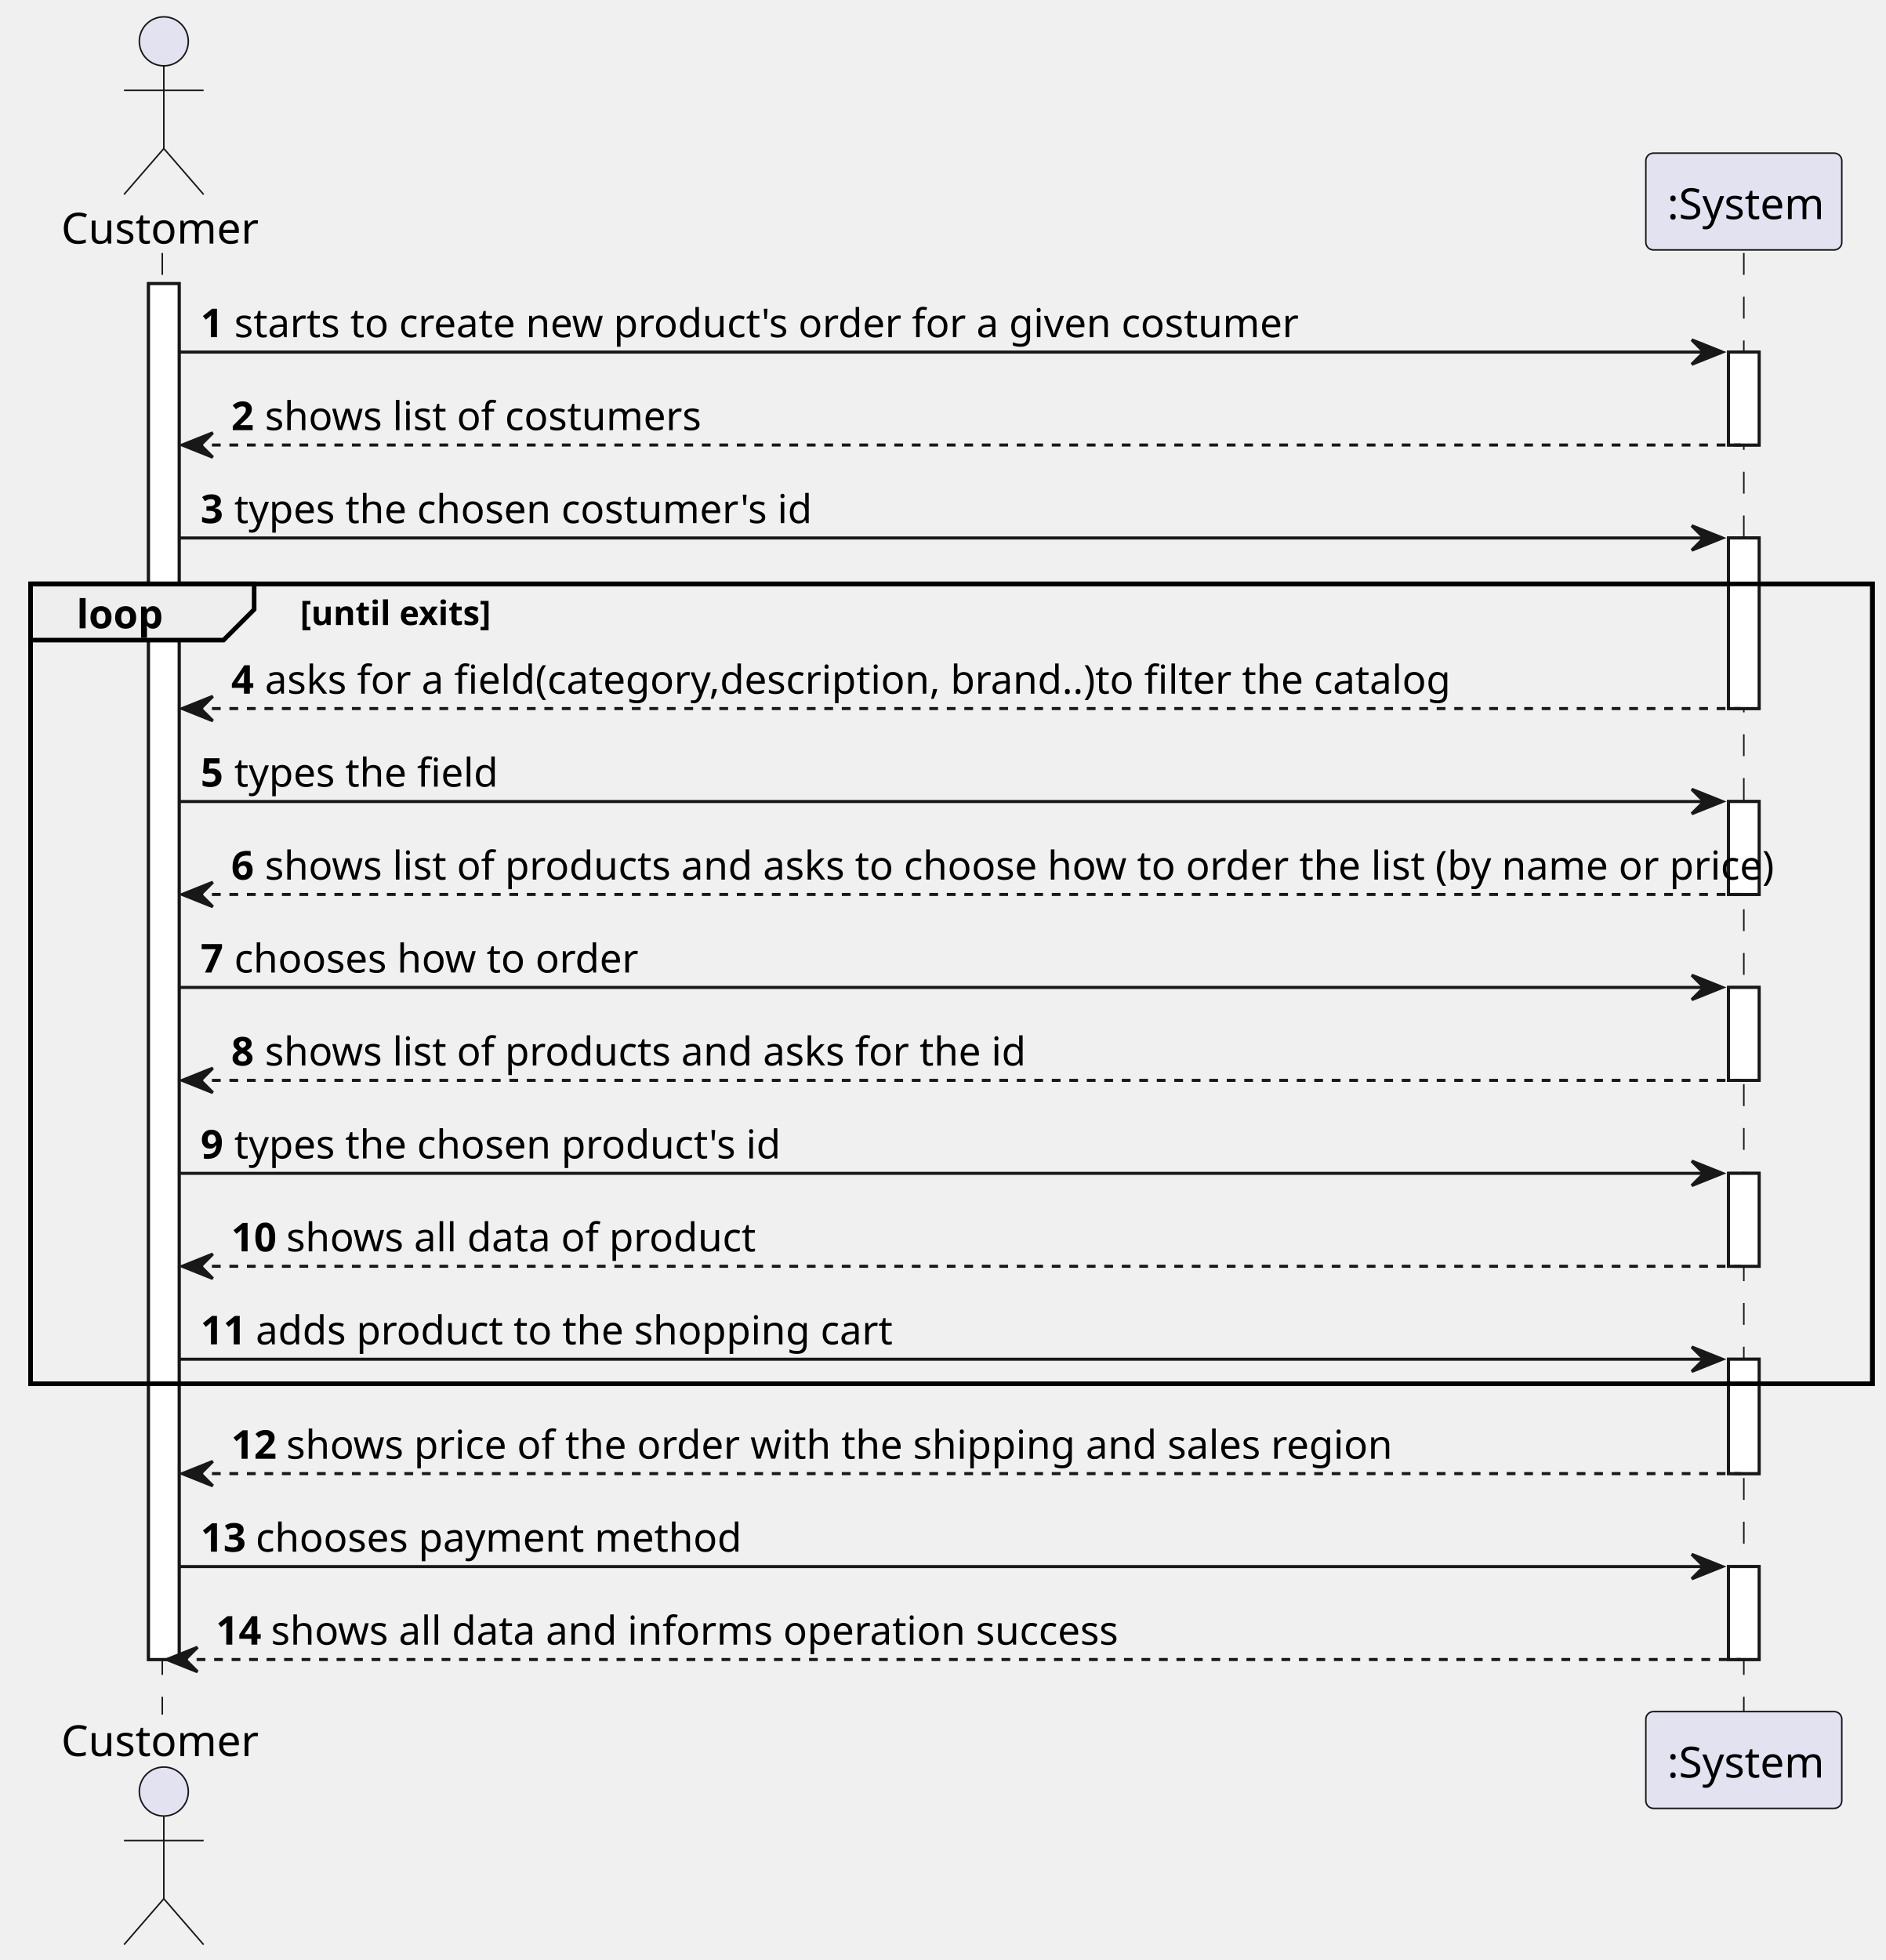
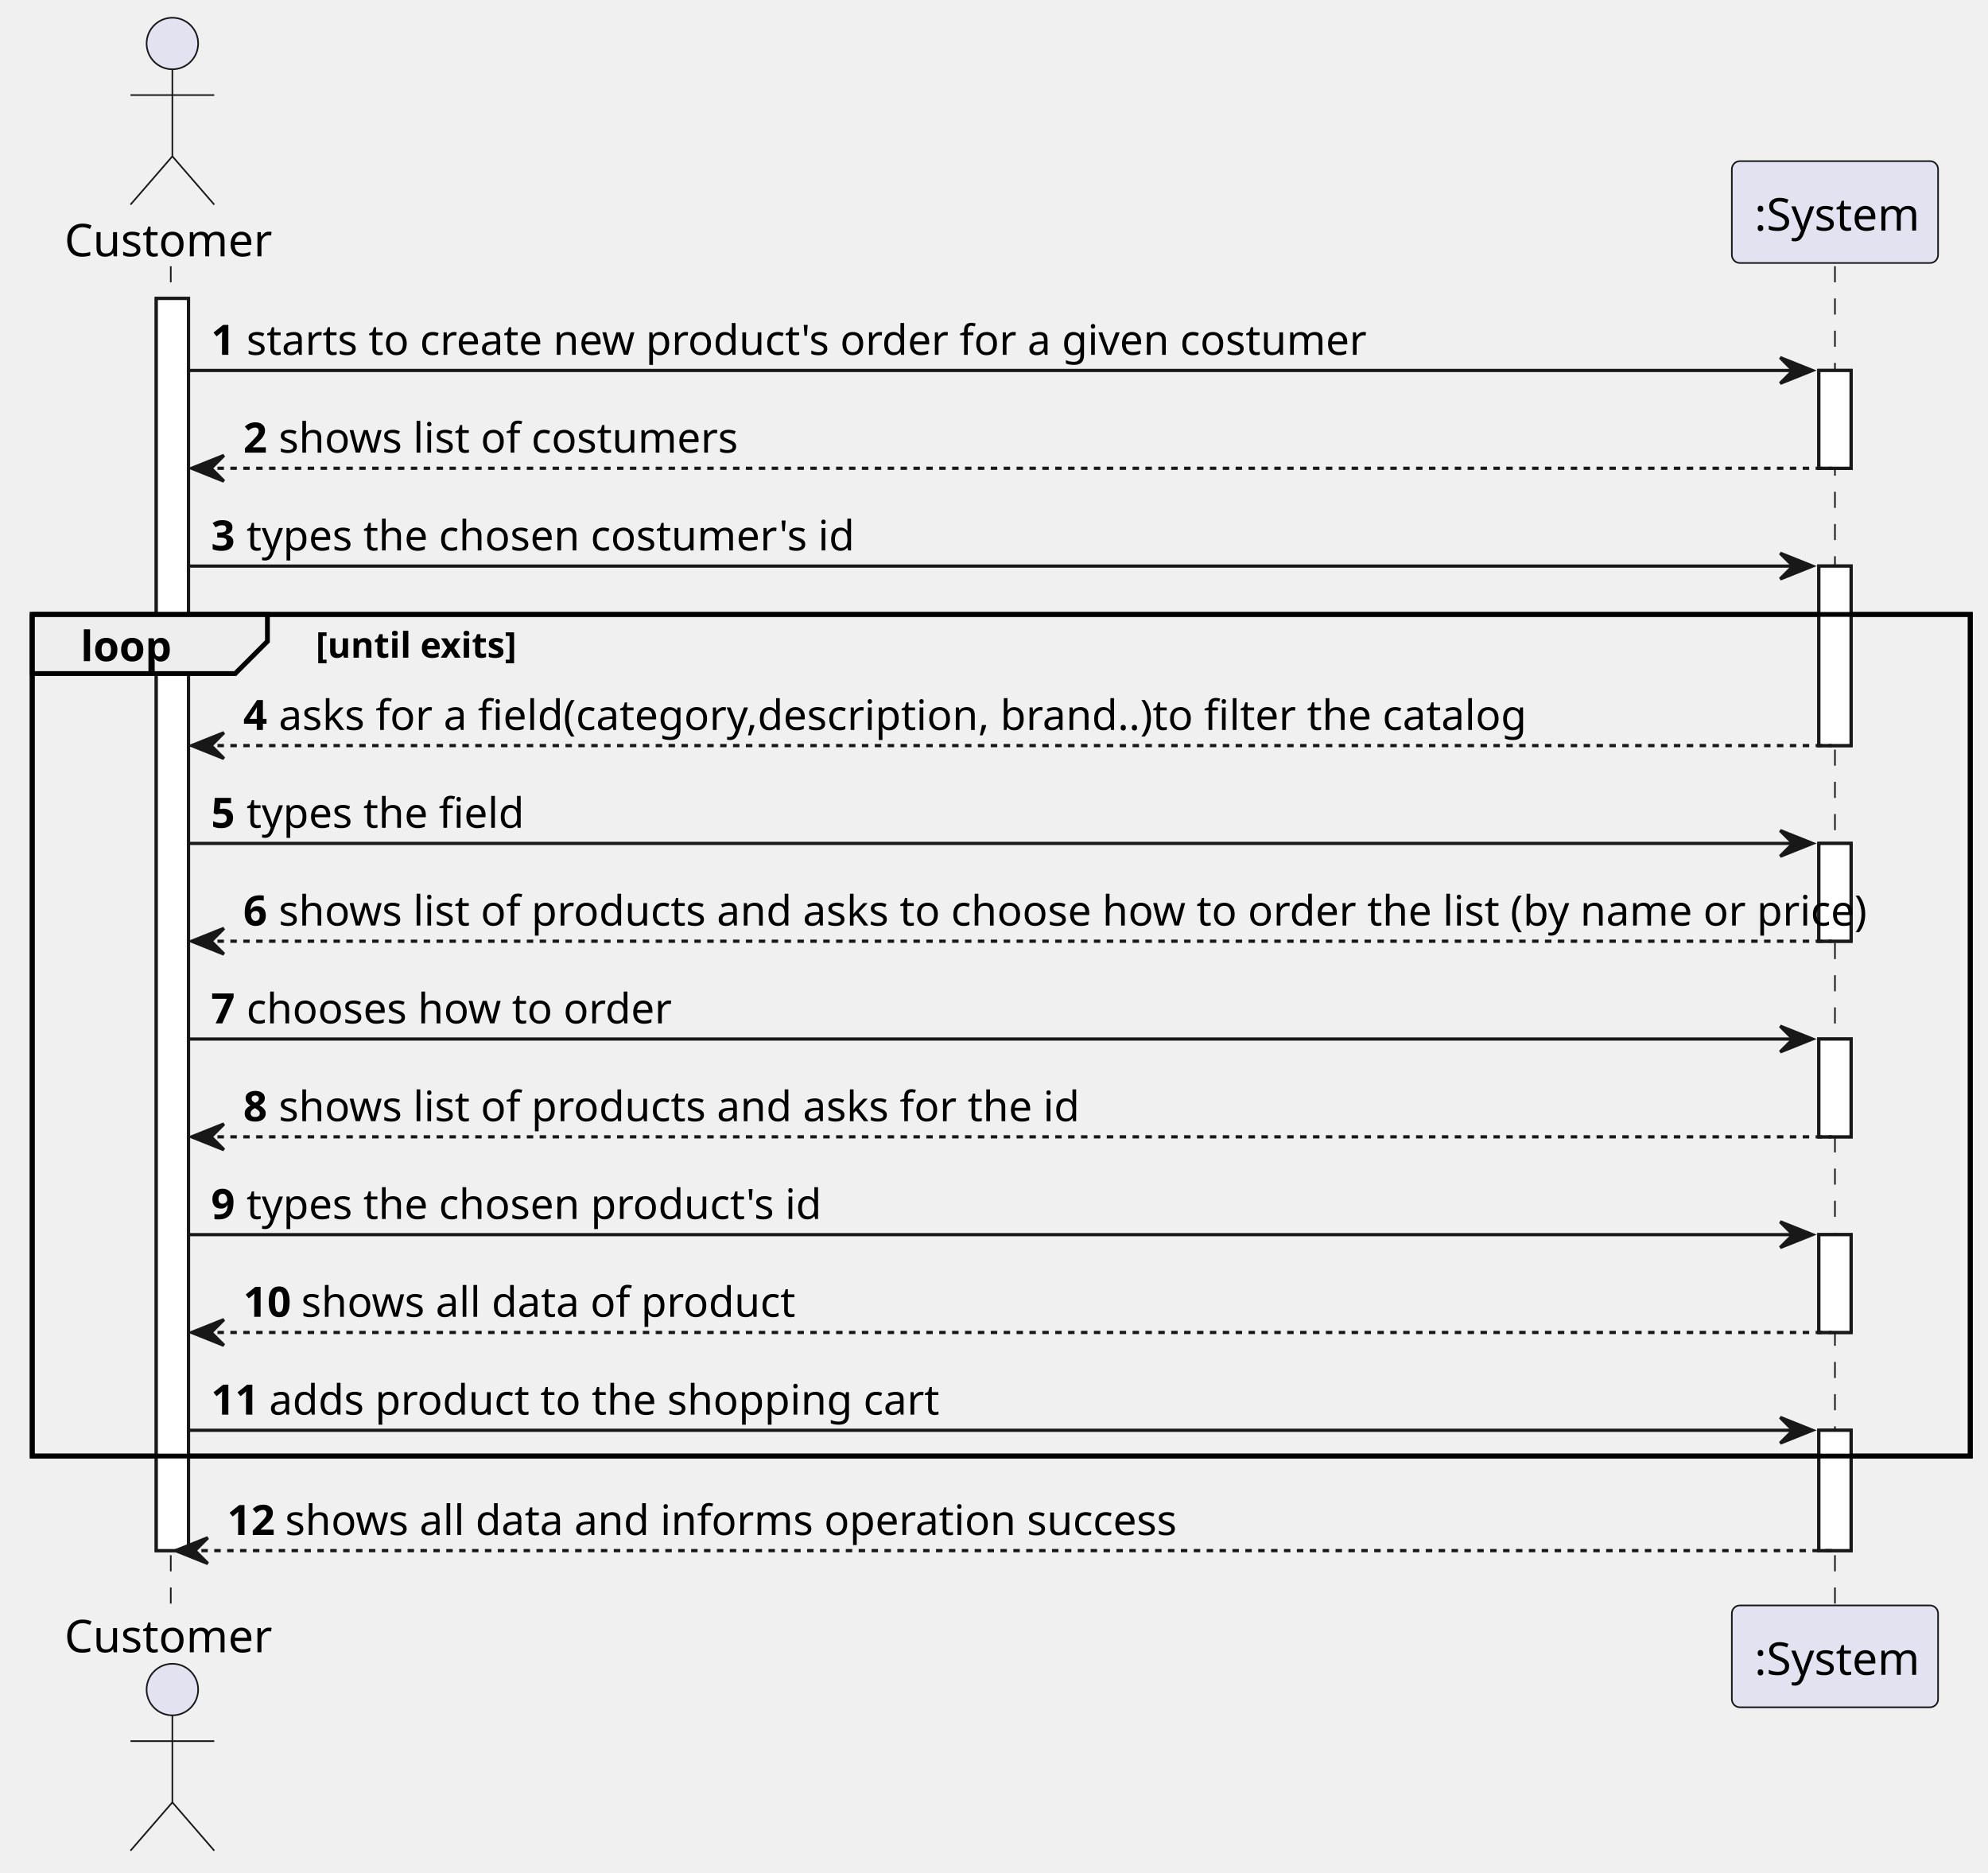
- <svg xmlns="http://www.w3.org/2000/svg" contentStyleType="text/css" height="448.7px" preserveAspectRatio="none" style="width:431px;height:448px;background:#FFFFFF;" version="1.1" viewBox="0 0 431 448" width="431.9px" zoomAndPan="magnify">
+ <svg xmlns="http://www.w3.org/2000/svg" contentStyleType="text/css" height="581px" preserveAspectRatio="none" style="width:617px;height:581px;background:#FFFFFF;" version="1.1" viewBox="0 0 617 581" width="617px" zoomAndPan="magnify">
  <defs />
  <g>
-     <rect fill="#FFFFFF" height="314.491" style="stroke:#181818;stroke-width:0.7;" width="7" x="33.95" y="64.827" />
-     <rect fill="#FFFFFF" height="21.246" style="stroke:#181818;stroke-width:0.7;" width="7" x="395.15" y="80.473" />
-     <rect fill="#FFFFFF" height="38.992" style="stroke:#181818;stroke-width:0.7;" width="7" x="395.15" y="122.965" />
-     <rect fill="#FFFFFF" height="21.246" style="stroke:#181818;stroke-width:0.7;" width="7" x="395.15" y="183.203" />
-     <rect fill="#FFFFFF" height="21.246" style="stroke:#181818;stroke-width:0.7;" width="7" x="395.15" y="225.695" />
-     <rect fill="#FFFFFF" height="21.246" style="stroke:#181818;stroke-width:0.7;" width="7" x="395.15" y="268.188" />
-     <rect fill="#FFFFFF" height="26.146" style="stroke:#181818;stroke-width:0.7;" width="7" x="395.15" y="310.68" />
-     <rect fill="#FFFFFF" height="21.246" style="stroke:#181818;stroke-width:0.7;" width="7" x="395.15" y="358.072" />
-     <rect height="182.815" style="stroke:#000000;stroke-width:1.05;fill:none;" width="421.05" x="7" y="133.465" />
-     <line style="stroke:#181818;stroke-width:0.35;fill:none;stroke-dasharray:5.0,5.0;" x1="37.1" x2="37.1" y1="57.827" y2="391.918" />
-     <line style="stroke:#181818;stroke-width:0.35;fill:none;stroke-dasharray:5.0,5.0;" x1="398.65" x2="398.65" y1="57.827" y2="391.918" />
-     <text fill="#000000" font-family="sans-serif" font-size="9.8" lengthAdjust="spacing" textLength="42.7" x="14" y="55.673">Customer</text>
-     <ellipse cx="37.45" cy="9.45" fill="#E2E2F0" rx="5.6" ry="5.6" style="stroke:#181818;stroke-width:0.35;" />
-     <path d="M37.45,15.05 L37.45,33.95 M28.35,20.65 L46.55,20.65 M37.45,33.95 L28.35,44.45 M37.45,33.95 L46.55,44.45 " fill="none" style="stroke:#181818;stroke-width:0.35;" />
-     <text fill="#000000" font-family="sans-serif" font-size="9.8" lengthAdjust="spacing" textLength="42.7" x="14" y="401.391">Customer</text>
-     <ellipse cx="37.45" cy="409.495" fill="#E2E2F0" rx="5.6" ry="5.6" style="stroke:#181818;stroke-width:0.35;" />
-     <path d="M37.45,415.094 L37.45,433.995 M28.35,420.695 L46.55,420.695 M37.45,433.995 L28.35,444.495 M37.45,433.995 L46.55,444.495 " fill="none" style="stroke:#181818;stroke-width:0.35;" />
-     <rect fill="#E2E2F0" height="22.127" rx="1.75" ry="1.75" style="stroke:#181818;stroke-width:0.35;" width="44.8" x="376.25" y="35" />
-     <text fill="#000000" font-family="sans-serif" font-size="9.8" lengthAdjust="spacing" textLength="35" x="381.15" y="50.073">:System</text>
-     <rect fill="#E2E2F0" height="22.127" rx="1.75" ry="1.75" style="stroke:#181818;stroke-width:0.35;" width="44.8" x="376.25" y="391.218" />
-     <text fill="#000000" font-family="sans-serif" font-size="9.8" lengthAdjust="spacing" textLength="35" x="381.15" y="406.291">:System</text>
-     <rect fill="#FFFFFF" height="314.491" style="stroke:#181818;stroke-width:0.7;" width="7" x="33.95" y="64.827" />
-     <rect fill="#FFFFFF" height="21.246" style="stroke:#181818;stroke-width:0.7;" width="7" x="395.15" y="80.473" />
-     <rect fill="#FFFFFF" height="38.992" style="stroke:#181818;stroke-width:0.7;" width="7" x="395.15" y="122.965" />
-     <rect fill="#FFFFFF" height="21.246" style="stroke:#181818;stroke-width:0.7;" width="7" x="395.15" y="183.203" />
-     <rect fill="#FFFFFF" height="21.246" style="stroke:#181818;stroke-width:0.7;" width="7" x="395.15" y="225.695" />
-     <rect fill="#FFFFFF" height="21.246" style="stroke:#181818;stroke-width:0.7;" width="7" x="395.15" y="268.188" />
-     <rect fill="#FFFFFF" height="26.146" style="stroke:#181818;stroke-width:0.7;" width="7" x="395.15" y="310.68" />
-     <rect fill="#FFFFFF" height="21.246" style="stroke:#181818;stroke-width:0.7;" width="7" x="395.15" y="358.072" />
-     <polygon fill="#181818" points="386.75,77.673,393.75,80.473,386.75,83.273,389.55,80.473" style="stroke:#181818;stroke-width:0.7;" />
-     <line style="stroke:#181818;stroke-width:0.7;" x1="40.95" x2="390.95" y1="80.473" y2="80.473" />
-     <text fill="#000000" font-family="sans-serif" font-size="9.1" font-weight="bold" lengthAdjust="spacing" textLength="4.9" x="45.85" y="77.073">1</text>
-     <text fill="#000000" font-family="sans-serif" font-size="9.1" lengthAdjust="spacing" textLength="226.8" x="53.55" y="77.073">starts to create new product's order for a given costumer</text>
-     <polygon fill="#181818" points="48.65,98.919,41.65,101.719,48.65,104.519,45.85,101.719" style="stroke:#181818;stroke-width:0.7;" />
-     <line style="stroke:#181818;stroke-width:0.7;stroke-dasharray:2.0,2.0;" x1="44.45" x2="397.95" y1="101.719" y2="101.719" />
-     <text fill="#000000" font-family="sans-serif" font-size="9.1" font-weight="bold" lengthAdjust="spacing" textLength="4.9" x="52.85" y="98.319">2</text>
-     <text fill="#000000" font-family="sans-serif" font-size="9.1" lengthAdjust="spacing" textLength="95.9" x="60.55" y="98.319">shows list of costumers</text>
-     <polygon fill="#181818" points="386.75,120.165,393.75,122.965,386.75,125.765,389.55,122.965" style="stroke:#181818;stroke-width:0.7;" />
-     <line style="stroke:#181818;stroke-width:0.7;" x1="40.95" x2="390.95" y1="122.965" y2="122.965" />
-     <text fill="#000000" font-family="sans-serif" font-size="9.1" font-weight="bold" lengthAdjust="spacing" textLength="4.9" x="45.85" y="119.565">3</text>
-     <text fill="#000000" font-family="sans-serif" font-size="9.1" lengthAdjust="spacing" textLength="126.7" x="53.55" y="119.565">types the chosen costumer's id</text>
-     <path d="M7,133.465 L58.1,133.465 L58.1,139.311 L51.1,146.311 L7,146.311 L7,133.465 " fill="#EEEEEE" style="stroke:#000000;stroke-width:1.05;" />
-     <rect fill="none" height="182.815" style="stroke:#000000;stroke-width:1.05;" width="421.05" x="7" y="133.465" />
-     <text fill="#000000" font-family="sans-serif" font-size="9.1" font-weight="bold" lengthAdjust="spacing" textLength="19.6" x="17.5" y="143.611">loop</text>
-     <text fill="#000000" font-family="sans-serif" font-size="7.7" font-weight="bold" lengthAdjust="spacing" textLength="43.4" x="68.6" y="142.858">[until exits]</text>
-     <polygon fill="#181818" points="48.65,159.157,41.65,161.957,48.65,164.757,45.85,161.957" style="stroke:#181818;stroke-width:0.7;" />
-     <line style="stroke:#181818;stroke-width:0.7;stroke-dasharray:2.0,2.0;" x1="44.45" x2="397.95" y1="161.957" y2="161.957" />
-     <text fill="#000000" font-family="sans-serif" font-size="9.1" font-weight="bold" lengthAdjust="spacing" textLength="4.9" x="52.85" y="158.558">4</text>
-     <text fill="#000000" font-family="sans-serif" font-size="9.1" lengthAdjust="spacing" textLength="254.8" x="60.55" y="158.558">asks for a field(category,description, brand..)to filter the catalog</text>
-     <polygon fill="#181818" points="386.75,180.403,393.75,183.203,386.75,186.003,389.55,183.203" style="stroke:#181818;stroke-width:0.7;" />
-     <line style="stroke:#181818;stroke-width:0.7;" x1="40.95" x2="390.95" y1="183.203" y2="183.203" />
-     <text fill="#000000" font-family="sans-serif" font-size="9.1" font-weight="bold" lengthAdjust="spacing" textLength="4.9" x="45.85" y="179.804">5</text>
-     <text fill="#000000" font-family="sans-serif" font-size="9.1" lengthAdjust="spacing" textLength="56.7" x="53.55" y="179.804">types the field</text>
-     <polygon fill="#181818" points="48.65,201.649,41.65,204.449,48.65,207.249,45.85,204.449" style="stroke:#181818;stroke-width:0.7;" />
-     <line style="stroke:#181818;stroke-width:0.7;stroke-dasharray:2.0,2.0;" x1="44.45" x2="397.95" y1="204.449" y2="204.449" />
-     <text fill="#000000" font-family="sans-serif" font-size="9.1" font-weight="bold" lengthAdjust="spacing" textLength="4.9" x="52.85" y="201.05">6</text>
-     <text fill="#000000" font-family="sans-serif" font-size="9.1" lengthAdjust="spacing" textLength="329.7" x="60.55" y="201.05">shows list of products and asks to choose how to order the list (by name or price)</text>
-     <polygon fill="#181818" points="386.75,222.895,393.75,225.695,386.75,228.495,389.55,225.695" style="stroke:#181818;stroke-width:0.7;" />
-     <line style="stroke:#181818;stroke-width:0.7;" x1="40.95" x2="390.95" y1="225.695" y2="225.695" />
-     <text fill="#000000" font-family="sans-serif" font-size="9.1" font-weight="bold" lengthAdjust="spacing" textLength="4.9" x="45.85" y="222.296">7</text>
-     <text fill="#000000" font-family="sans-serif" font-size="9.1" lengthAdjust="spacing" textLength="86.8" x="53.55" y="222.296">chooses how to order</text>
-     <polygon fill="#181818" points="48.65,244.141,41.65,246.941,48.65,249.741,45.85,246.941" style="stroke:#181818;stroke-width:0.7;" />
-     <line style="stroke:#181818;stroke-width:0.7;stroke-dasharray:2.0,2.0;" x1="44.45" x2="397.95" y1="246.941" y2="246.941" />
-     <text fill="#000000" font-family="sans-serif" font-size="9.1" font-weight="bold" lengthAdjust="spacing" textLength="4.9" x="52.85" y="243.542">8</text>
-     <text fill="#000000" font-family="sans-serif" font-size="9.1" lengthAdjust="spacing" textLength="165.9" x="60.55" y="243.542">shows list of products and asks for the id</text>
-     <polygon fill="#181818" points="386.75,265.387,393.75,268.188,386.75,270.988,389.55,268.188" style="stroke:#181818;stroke-width:0.7;" />
-     <line style="stroke:#181818;stroke-width:0.7;" x1="40.95" x2="390.95" y1="268.188" y2="268.188" />
-     <text fill="#000000" font-family="sans-serif" font-size="9.1" font-weight="bold" lengthAdjust="spacing" textLength="4.9" x="45.85" y="264.788">9</text>
-     <text fill="#000000" font-family="sans-serif" font-size="9.1" lengthAdjust="spacing" textLength="119" x="53.55" y="264.788">types the chosen product's id</text>
-     <polygon fill="#181818" points="48.65,286.634,41.65,289.434,48.65,292.234,45.85,289.434" style="stroke:#181818;stroke-width:0.7;" />
-     <line style="stroke:#181818;stroke-width:0.7;stroke-dasharray:2.0,2.0;" x1="44.45" x2="397.95" y1="289.434" y2="289.434" />
-     <text fill="#000000" font-family="sans-serif" font-size="9.1" font-weight="bold" lengthAdjust="spacing" textLength="9.8" x="52.85" y="286.034">10</text>
-     <text fill="#000000" font-family="sans-serif" font-size="9.1" lengthAdjust="spacing" textLength="100.8" x="65.45" y="286.034">shows all data of product</text>
-     <polygon fill="#181818" points="386.75,307.88,393.75,310.68,386.75,313.48,389.55,310.68" style="stroke:#181818;stroke-width:0.7;" />
-     <line style="stroke:#181818;stroke-width:0.7;" x1="40.95" x2="390.95" y1="310.68" y2="310.68" />
-     <text fill="#000000" font-family="sans-serif" font-size="9.1" font-weight="bold" lengthAdjust="spacing" textLength="9.8" x="45.85" y="307.28">11</text>
-     <text fill="#000000" font-family="sans-serif" font-size="9.1" lengthAdjust="spacing" textLength="135.8" x="58.45" y="307.28">adds product to the shopping cart</text>
-     <polygon fill="#181818" points="48.65,334.026,41.65,336.826,48.65,339.626,45.85,336.826" style="stroke:#181818;stroke-width:0.7;" />
-     <line style="stroke:#181818;stroke-width:0.7;stroke-dasharray:2.0,2.0;" x1="44.45" x2="397.95" y1="336.826" y2="336.826" />
-     <text fill="#000000" font-family="sans-serif" font-size="9.1" font-weight="bold" lengthAdjust="spacing" textLength="9.8" x="52.85" y="333.426">12</text>
-     <text fill="#000000" font-family="sans-serif" font-size="9.1" lengthAdjust="spacing" textLength="236.6" x="65.45" y="333.426">shows price of the order with the shipping and sales region</text>
-     <polygon fill="#181818" points="386.75,355.272,393.75,358.072,386.75,360.872,389.55,358.072" style="stroke:#181818;stroke-width:0.7;" />
-     <line style="stroke:#181818;stroke-width:0.7;" x1="40.95" x2="390.95" y1="358.072" y2="358.072" />
-     <text fill="#000000" font-family="sans-serif" font-size="9.1" font-weight="bold" lengthAdjust="spacing" textLength="9.8" x="45.85" y="354.672">13</text>
-     <text fill="#000000" font-family="sans-serif" font-size="9.1" lengthAdjust="spacing" textLength="105" x="58.45" y="354.672">chooses payment method</text>
-     <polygon fill="#181818" points="45.15,376.518,38.15,379.318,45.15,382.118,42.35,379.318" style="stroke:#181818;stroke-width:0.7;" />
-     <line style="stroke:#181818;stroke-width:0.7;stroke-dasharray:2.0,2.0;" x1="40.95" x2="397.95" y1="379.318" y2="379.318" />
-     <text fill="#000000" font-family="sans-serif" font-size="9.1" font-weight="bold" lengthAdjust="spacing" textLength="9.8" x="49.35" y="375.918">14</text>
-     <text fill="#000000" font-family="sans-serif" font-size="9.1" lengthAdjust="spacing" textLength="184.8" x="61.95" y="375.918">shows all data and informs operation success</text>
+     <rect fill="#FFFFFF" height="388.57" style="stroke:#181818;stroke-width:1.0;" width="10" x="48.5" y="92.609" />
+     <rect fill="#FFFFFF" height="30.352" style="stroke:#181818;stroke-width:1.0;" width="10" x="564.5" y="114.961" />
+     <rect fill="#FFFFFF" height="55.703" style="stroke:#181818;stroke-width:1.0;" width="10" x="564.5" y="175.664" />
+     <rect fill="#FFFFFF" height="30.352" style="stroke:#181818;stroke-width:1.0;" width="10" x="564.5" y="261.719" />
+     <rect fill="#FFFFFF" height="30.352" style="stroke:#181818;stroke-width:1.0;" width="10" x="564.5" y="322.422" />
+     <rect fill="#FFFFFF" height="30.352" style="stroke:#181818;stroke-width:1.0;" width="10" x="564.5" y="383.125" />
+     <rect fill="#FFFFFF" height="37.352" style="stroke:#181818;stroke-width:1.0;" width="10" x="564.5" y="443.828" />
+     <rect height="261.164" style="stroke:#000000;stroke-width:1.5;fill:none;" width="601.5" x="10" y="190.664" />
+     <line style="stroke:#181818;stroke-width:0.5;fill:none;stroke-dasharray:5.0,5.0;" x1="53" x2="53" y1="82.609" y2="499.18" />
+     <line style="stroke:#181818;stroke-width:0.5;fill:none;stroke-dasharray:5.0,5.0;" x1="569.5" x2="569.5" y1="82.609" y2="499.18" />
+     <text fill="#000000" font-family="sans-serif" font-size="14" lengthAdjust="spacing" textLength="61" x="20" y="79.533">Customer</text>
+     <ellipse cx="53.5" cy="13.5" fill="#E2E2F0" rx="8" ry="8" style="stroke:#181818;stroke-width:0.5;" />
+     <path d="M53.5,21.5 L53.5,48.5 M40.5,29.5 L66.5,29.5 M53.5,48.5 L40.5,63.5 M53.5,48.5 L66.5,63.5 " fill="none" style="stroke:#181818;stroke-width:0.5;" />
+     <text fill="#000000" font-family="sans-serif" font-size="14" lengthAdjust="spacing" textLength="61" x="20" y="512.713">Customer</text>
+     <ellipse cx="53.5" cy="524.289" fill="#E2E2F0" rx="8" ry="8" style="stroke:#181818;stroke-width:0.5;" />
+     <path d="M53.5,532.289 L53.5,559.289 M40.5,540.289 L66.5,540.289 M53.5,559.289 L40.5,574.289 M53.5,559.289 L66.5,574.289 " fill="none" style="stroke:#181818;stroke-width:0.5;" />
+     <rect fill="#E2E2F0" height="31.609" rx="2.5" ry="2.5" style="stroke:#181818;stroke-width:0.5;" width="64" x="537.5" y="50" />
+     <text fill="#000000" font-family="sans-serif" font-size="14" lengthAdjust="spacing" textLength="50" x="544.5" y="71.533">:System</text>
+     <rect fill="#E2E2F0" height="31.609" rx="2.5" ry="2.5" style="stroke:#181818;stroke-width:0.5;" width="64" x="537.5" y="498.18" />
+     <text fill="#000000" font-family="sans-serif" font-size="14" lengthAdjust="spacing" textLength="50" x="544.5" y="519.713">:System</text>
+     <rect fill="#FFFFFF" height="388.57" style="stroke:#181818;stroke-width:1.0;" width="10" x="48.5" y="92.609" />
+     <rect fill="#FFFFFF" height="30.352" style="stroke:#181818;stroke-width:1.0;" width="10" x="564.5" y="114.961" />
+     <rect fill="#FFFFFF" height="55.703" style="stroke:#181818;stroke-width:1.0;" width="10" x="564.5" y="175.664" />
+     <rect fill="#FFFFFF" height="30.352" style="stroke:#181818;stroke-width:1.0;" width="10" x="564.5" y="261.719" />
+     <rect fill="#FFFFFF" height="30.352" style="stroke:#181818;stroke-width:1.0;" width="10" x="564.5" y="322.422" />
+     <rect fill="#FFFFFF" height="30.352" style="stroke:#181818;stroke-width:1.0;" width="10" x="564.5" y="383.125" />
+     <rect fill="#FFFFFF" height="37.352" style="stroke:#181818;stroke-width:1.0;" width="10" x="564.5" y="443.828" />
+     <polygon fill="#181818" points="552.5,110.961,562.5,114.961,552.5,118.961,556.5,114.961" style="stroke:#181818;stroke-width:1.0;" />
+     <line style="stroke:#181818;stroke-width:1.0;" x1="58.5" x2="558.5" y1="114.961" y2="114.961" />
+     <text fill="#000000" font-family="sans-serif" font-size="13" font-weight="bold" lengthAdjust="spacing" textLength="7" x="65.5" y="110.105">1</text>
+     <text fill="#000000" font-family="sans-serif" font-size="13" lengthAdjust="spacing" textLength="324" x="76.5" y="110.105">starts to create new product's order for a given costumer</text>
+     <polygon fill="#181818" points="69.5,141.312,59.5,145.312,69.5,149.312,65.5,145.312" style="stroke:#181818;stroke-width:1.0;" />
+     <line style="stroke:#181818;stroke-width:1.0;stroke-dasharray:2.0,2.0;" x1="63.5" x2="568.5" y1="145.312" y2="145.312" />
+     <text fill="#000000" font-family="sans-serif" font-size="13" font-weight="bold" lengthAdjust="spacing" textLength="7" x="75.5" y="140.456">2</text>
+     <text fill="#000000" font-family="sans-serif" font-size="13" lengthAdjust="spacing" textLength="137" x="86.5" y="140.456">shows list of costumers</text>
+     <polygon fill="#181818" points="552.5,171.664,562.5,175.664,552.5,179.664,556.5,175.664" style="stroke:#181818;stroke-width:1.0;" />
+     <line style="stroke:#181818;stroke-width:1.0;" x1="58.5" x2="558.5" y1="175.664" y2="175.664" />
+     <text fill="#000000" font-family="sans-serif" font-size="13" font-weight="bold" lengthAdjust="spacing" textLength="7" x="65.5" y="170.808">3</text>
+     <text fill="#000000" font-family="sans-serif" font-size="13" lengthAdjust="spacing" textLength="181" x="76.5" y="170.808">types the chosen costumer's id</text>
+     <path d="M10,190.664 L83,190.664 L83,199.016 L73,209.016 L10,209.016 L10,190.664 " fill="#EEEEEE" style="stroke:#000000;stroke-width:1.5;" />
+     <rect fill="none" height="261.164" style="stroke:#000000;stroke-width:1.5;" width="601.5" x="10" y="190.664" />
+     <text fill="#000000" font-family="sans-serif" font-size="13" font-weight="bold" lengthAdjust="spacing" textLength="28" x="25" y="205.159">loop</text>
+     <text fill="#000000" font-family="sans-serif" font-size="11" font-weight="bold" lengthAdjust="spacing" textLength="62" x="98" y="204.083">[until exits]</text>
+     <polygon fill="#181818" points="69.5,227.367,59.5,231.367,69.5,235.367,65.5,231.367" style="stroke:#181818;stroke-width:1.0;" />
+     <line style="stroke:#181818;stroke-width:1.0;stroke-dasharray:2.0,2.0;" x1="63.5" x2="568.5" y1="231.367" y2="231.367" />
+     <text fill="#000000" font-family="sans-serif" font-size="13" font-weight="bold" lengthAdjust="spacing" textLength="7" x="75.5" y="226.511">4</text>
+     <text fill="#000000" font-family="sans-serif" font-size="13" lengthAdjust="spacing" textLength="364" x="86.5" y="226.511">asks for a field(category,description, brand..)to filter the catalog</text>
+     <polygon fill="#181818" points="552.5,257.719,562.5,261.719,552.5,265.719,556.5,261.719" style="stroke:#181818;stroke-width:1.0;" />
+     <line style="stroke:#181818;stroke-width:1.0;" x1="58.5" x2="558.5" y1="261.719" y2="261.719" />
+     <text fill="#000000" font-family="sans-serif" font-size="13" font-weight="bold" lengthAdjust="spacing" textLength="7" x="65.5" y="256.862">5</text>
+     <text fill="#000000" font-family="sans-serif" font-size="13" lengthAdjust="spacing" textLength="81" x="76.5" y="256.862">types the field</text>
+     <polygon fill="#181818" points="69.5,288.07,59.5,292.07,69.5,296.07,65.5,292.07" style="stroke:#181818;stroke-width:1.0;" />
+     <line style="stroke:#181818;stroke-width:1.0;stroke-dasharray:2.0,2.0;" x1="63.5" x2="568.5" y1="292.07" y2="292.07" />
+     <text fill="#000000" font-family="sans-serif" font-size="13" font-weight="bold" lengthAdjust="spacing" textLength="7" x="75.5" y="287.214">6</text>
+     <text fill="#000000" font-family="sans-serif" font-size="13" lengthAdjust="spacing" textLength="471" x="86.5" y="287.214">shows list of products and asks to choose how to order the list (by name or price)</text>
+     <polygon fill="#181818" points="552.5,318.422,562.5,322.422,552.5,326.422,556.5,322.422" style="stroke:#181818;stroke-width:1.0;" />
+     <line style="stroke:#181818;stroke-width:1.0;" x1="58.5" x2="558.5" y1="322.422" y2="322.422" />
+     <text fill="#000000" font-family="sans-serif" font-size="13" font-weight="bold" lengthAdjust="spacing" textLength="7" x="65.5" y="317.565">7</text>
+     <text fill="#000000" font-family="sans-serif" font-size="13" lengthAdjust="spacing" textLength="124" x="76.5" y="317.565">chooses how to order</text>
+     <polygon fill="#181818" points="69.5,348.773,59.5,352.773,69.5,356.773,65.5,352.773" style="stroke:#181818;stroke-width:1.0;" />
+     <line style="stroke:#181818;stroke-width:1.0;stroke-dasharray:2.0,2.0;" x1="63.5" x2="568.5" y1="352.773" y2="352.773" />
+     <text fill="#000000" font-family="sans-serif" font-size="13" font-weight="bold" lengthAdjust="spacing" textLength="7" x="75.5" y="347.917">8</text>
+     <text fill="#000000" font-family="sans-serif" font-size="13" lengthAdjust="spacing" textLength="237" x="86.5" y="347.917">shows list of products and asks for the id</text>
+     <polygon fill="#181818" points="552.5,379.125,562.5,383.125,552.5,387.125,556.5,383.125" style="stroke:#181818;stroke-width:1.0;" />
+     <line style="stroke:#181818;stroke-width:1.0;" x1="58.5" x2="558.5" y1="383.125" y2="383.125" />
+     <text fill="#000000" font-family="sans-serif" font-size="13" font-weight="bold" lengthAdjust="spacing" textLength="7" x="65.5" y="378.269">9</text>
+     <text fill="#000000" font-family="sans-serif" font-size="13" lengthAdjust="spacing" textLength="170" x="76.5" y="378.269">types the chosen product's id</text>
+     <polygon fill="#181818" points="69.5,409.477,59.5,413.477,69.5,417.477,65.5,413.477" style="stroke:#181818;stroke-width:1.0;" />
+     <line style="stroke:#181818;stroke-width:1.0;stroke-dasharray:2.0,2.0;" x1="63.5" x2="568.5" y1="413.477" y2="413.477" />
+     <text fill="#000000" font-family="sans-serif" font-size="13" font-weight="bold" lengthAdjust="spacing" textLength="14" x="75.5" y="408.62">10</text>
+     <text fill="#000000" font-family="sans-serif" font-size="13" lengthAdjust="spacing" textLength="144" x="93.5" y="408.62">shows all data of product</text>
+     <polygon fill="#181818" points="552.5,439.828,562.5,443.828,552.5,447.828,556.5,443.828" style="stroke:#181818;stroke-width:1.0;" />
+     <line style="stroke:#181818;stroke-width:1.0;" x1="58.5" x2="558.5" y1="443.828" y2="443.828" />
+     <text fill="#000000" font-family="sans-serif" font-size="13" font-weight="bold" lengthAdjust="spacing" textLength="14" x="65.5" y="438.972">11</text>
+     <text fill="#000000" font-family="sans-serif" font-size="13" lengthAdjust="spacing" textLength="194" x="83.5" y="438.972">adds product to the shopping cart</text>
+     <polygon fill="#181818" points="64.5,477.18,54.5,481.18,64.5,485.18,60.5,481.18" style="stroke:#181818;stroke-width:1.0;" />
+     <line style="stroke:#181818;stroke-width:1.0;stroke-dasharray:2.0,2.0;" x1="58.5" x2="568.5" y1="481.18" y2="481.18" />
+     <text fill="#000000" font-family="sans-serif" font-size="13" font-weight="bold" lengthAdjust="spacing" textLength="14" x="70.5" y="476.323">12</text>
+     <text fill="#000000" font-family="sans-serif" font-size="13" lengthAdjust="spacing" textLength="264" x="88.5" y="476.323">shows all data and informs operation success</text>
  </g>
</svg>
